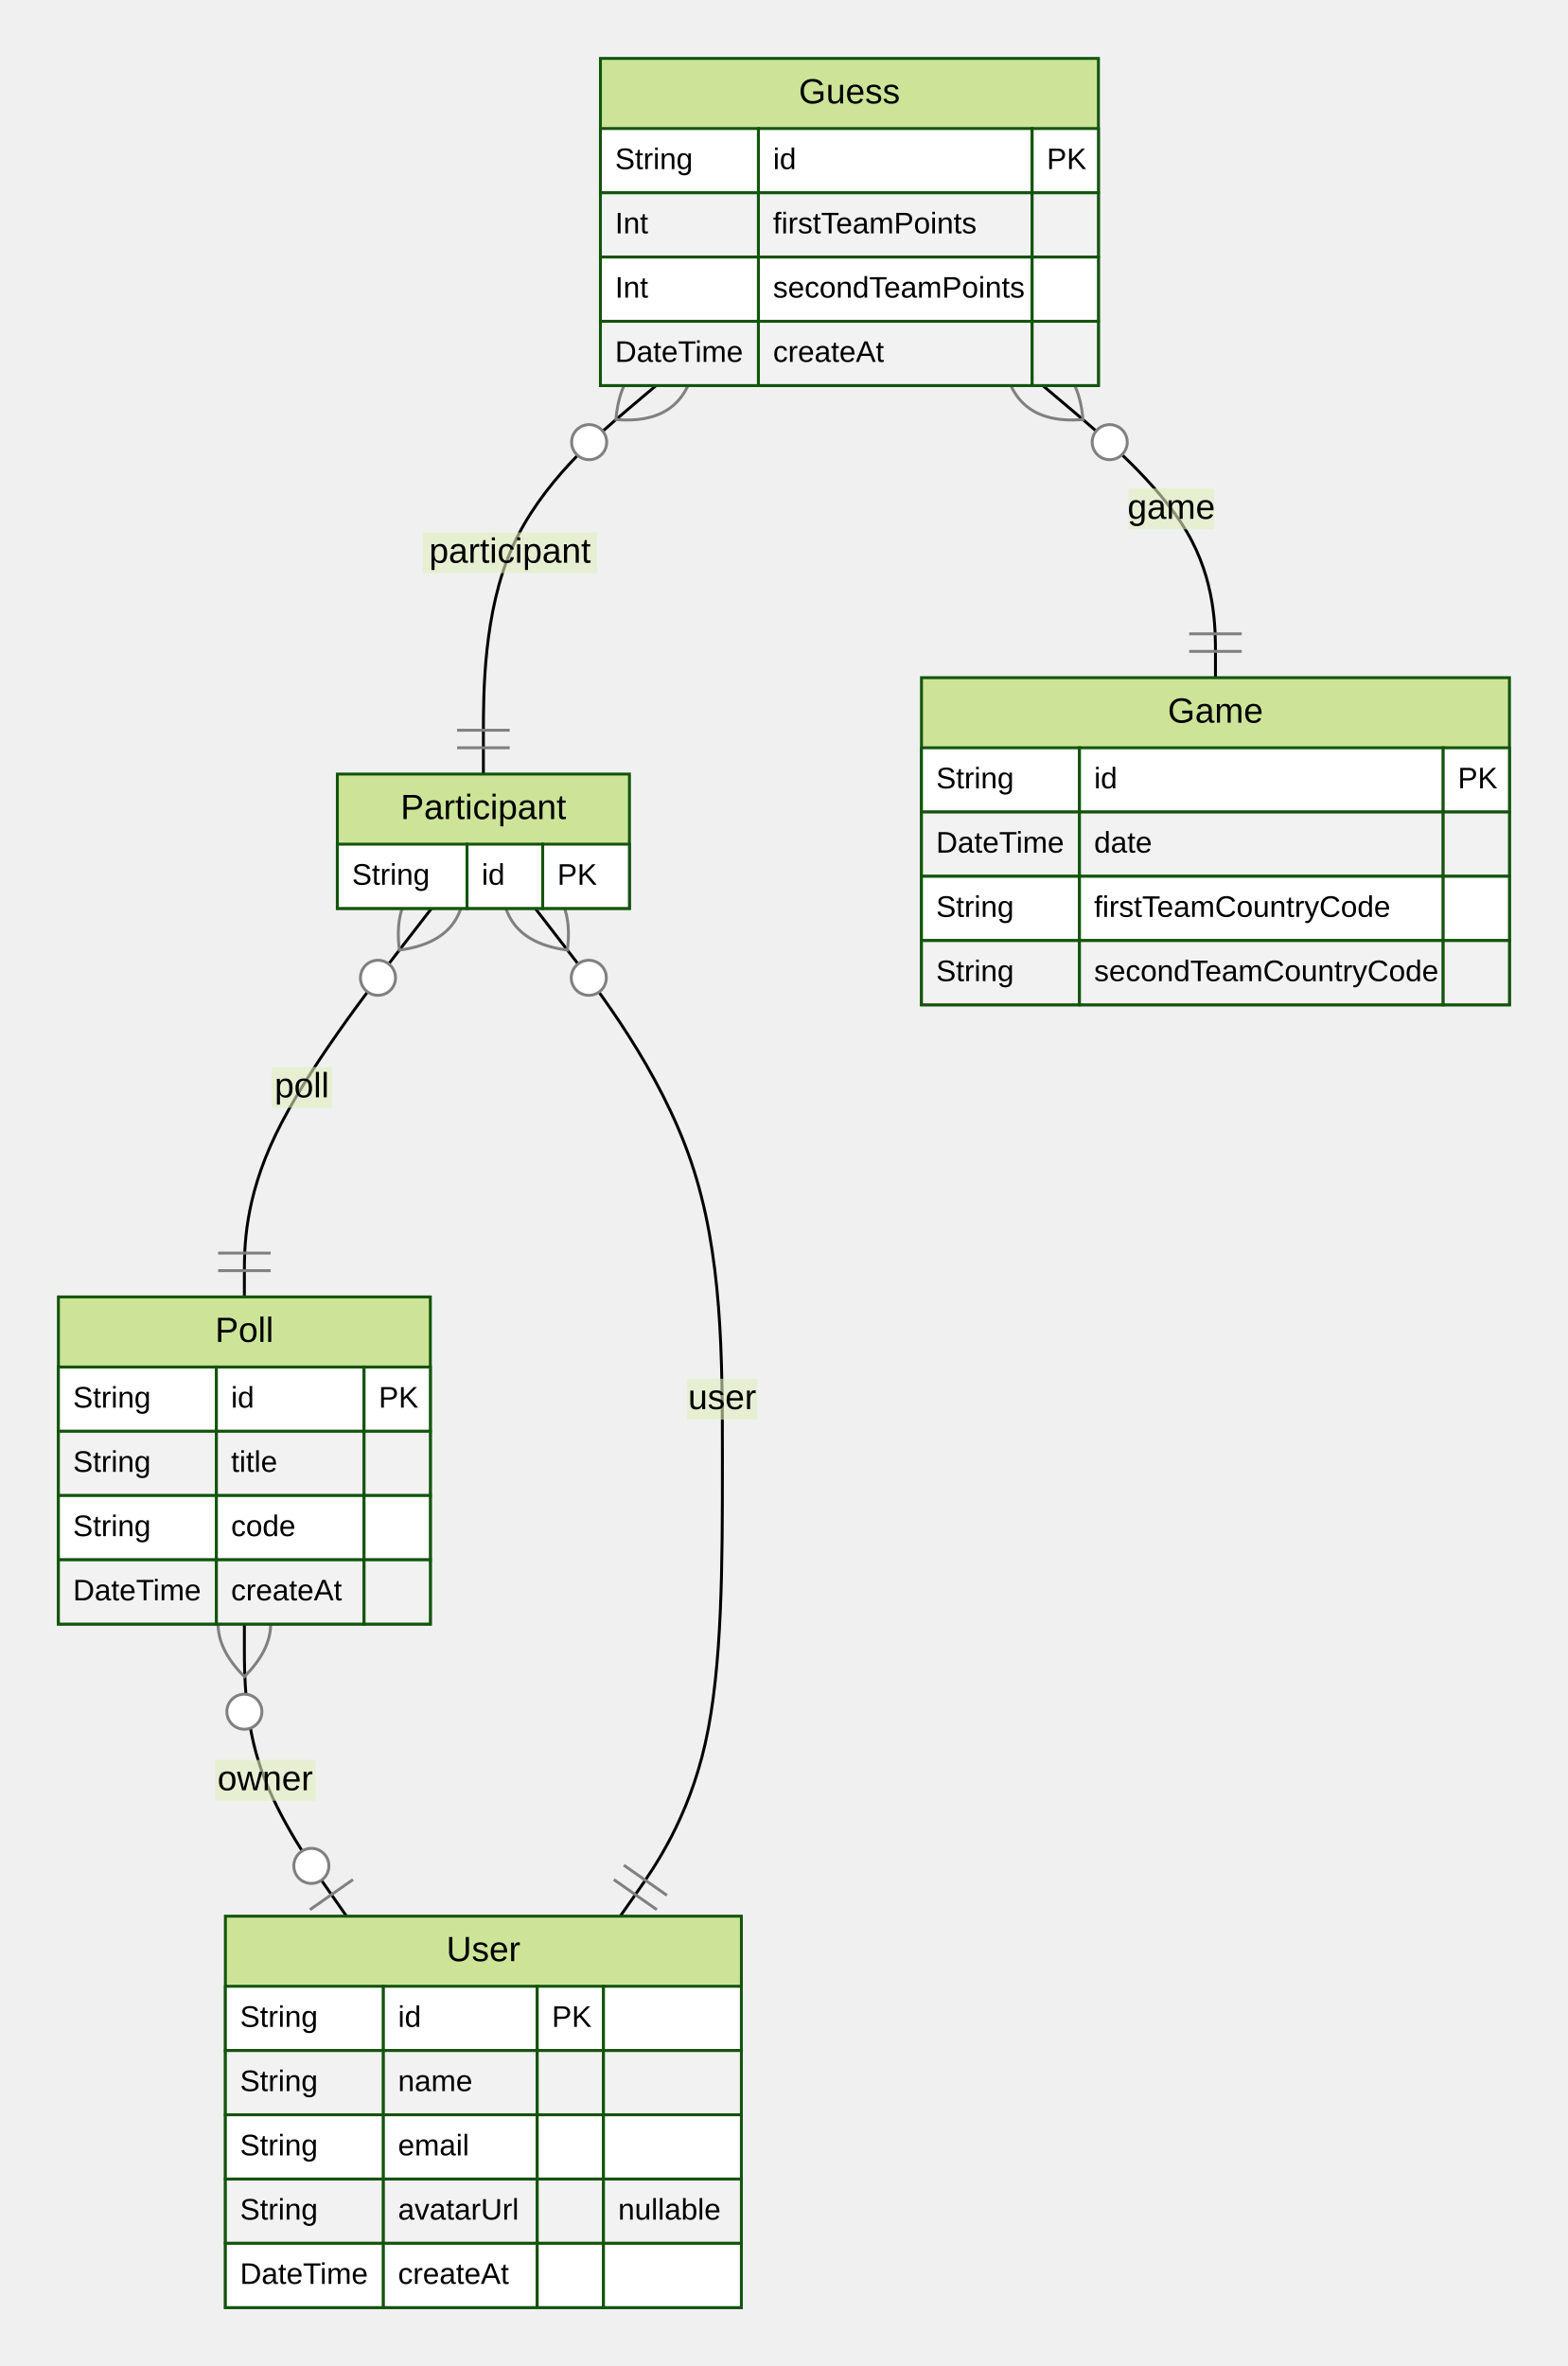
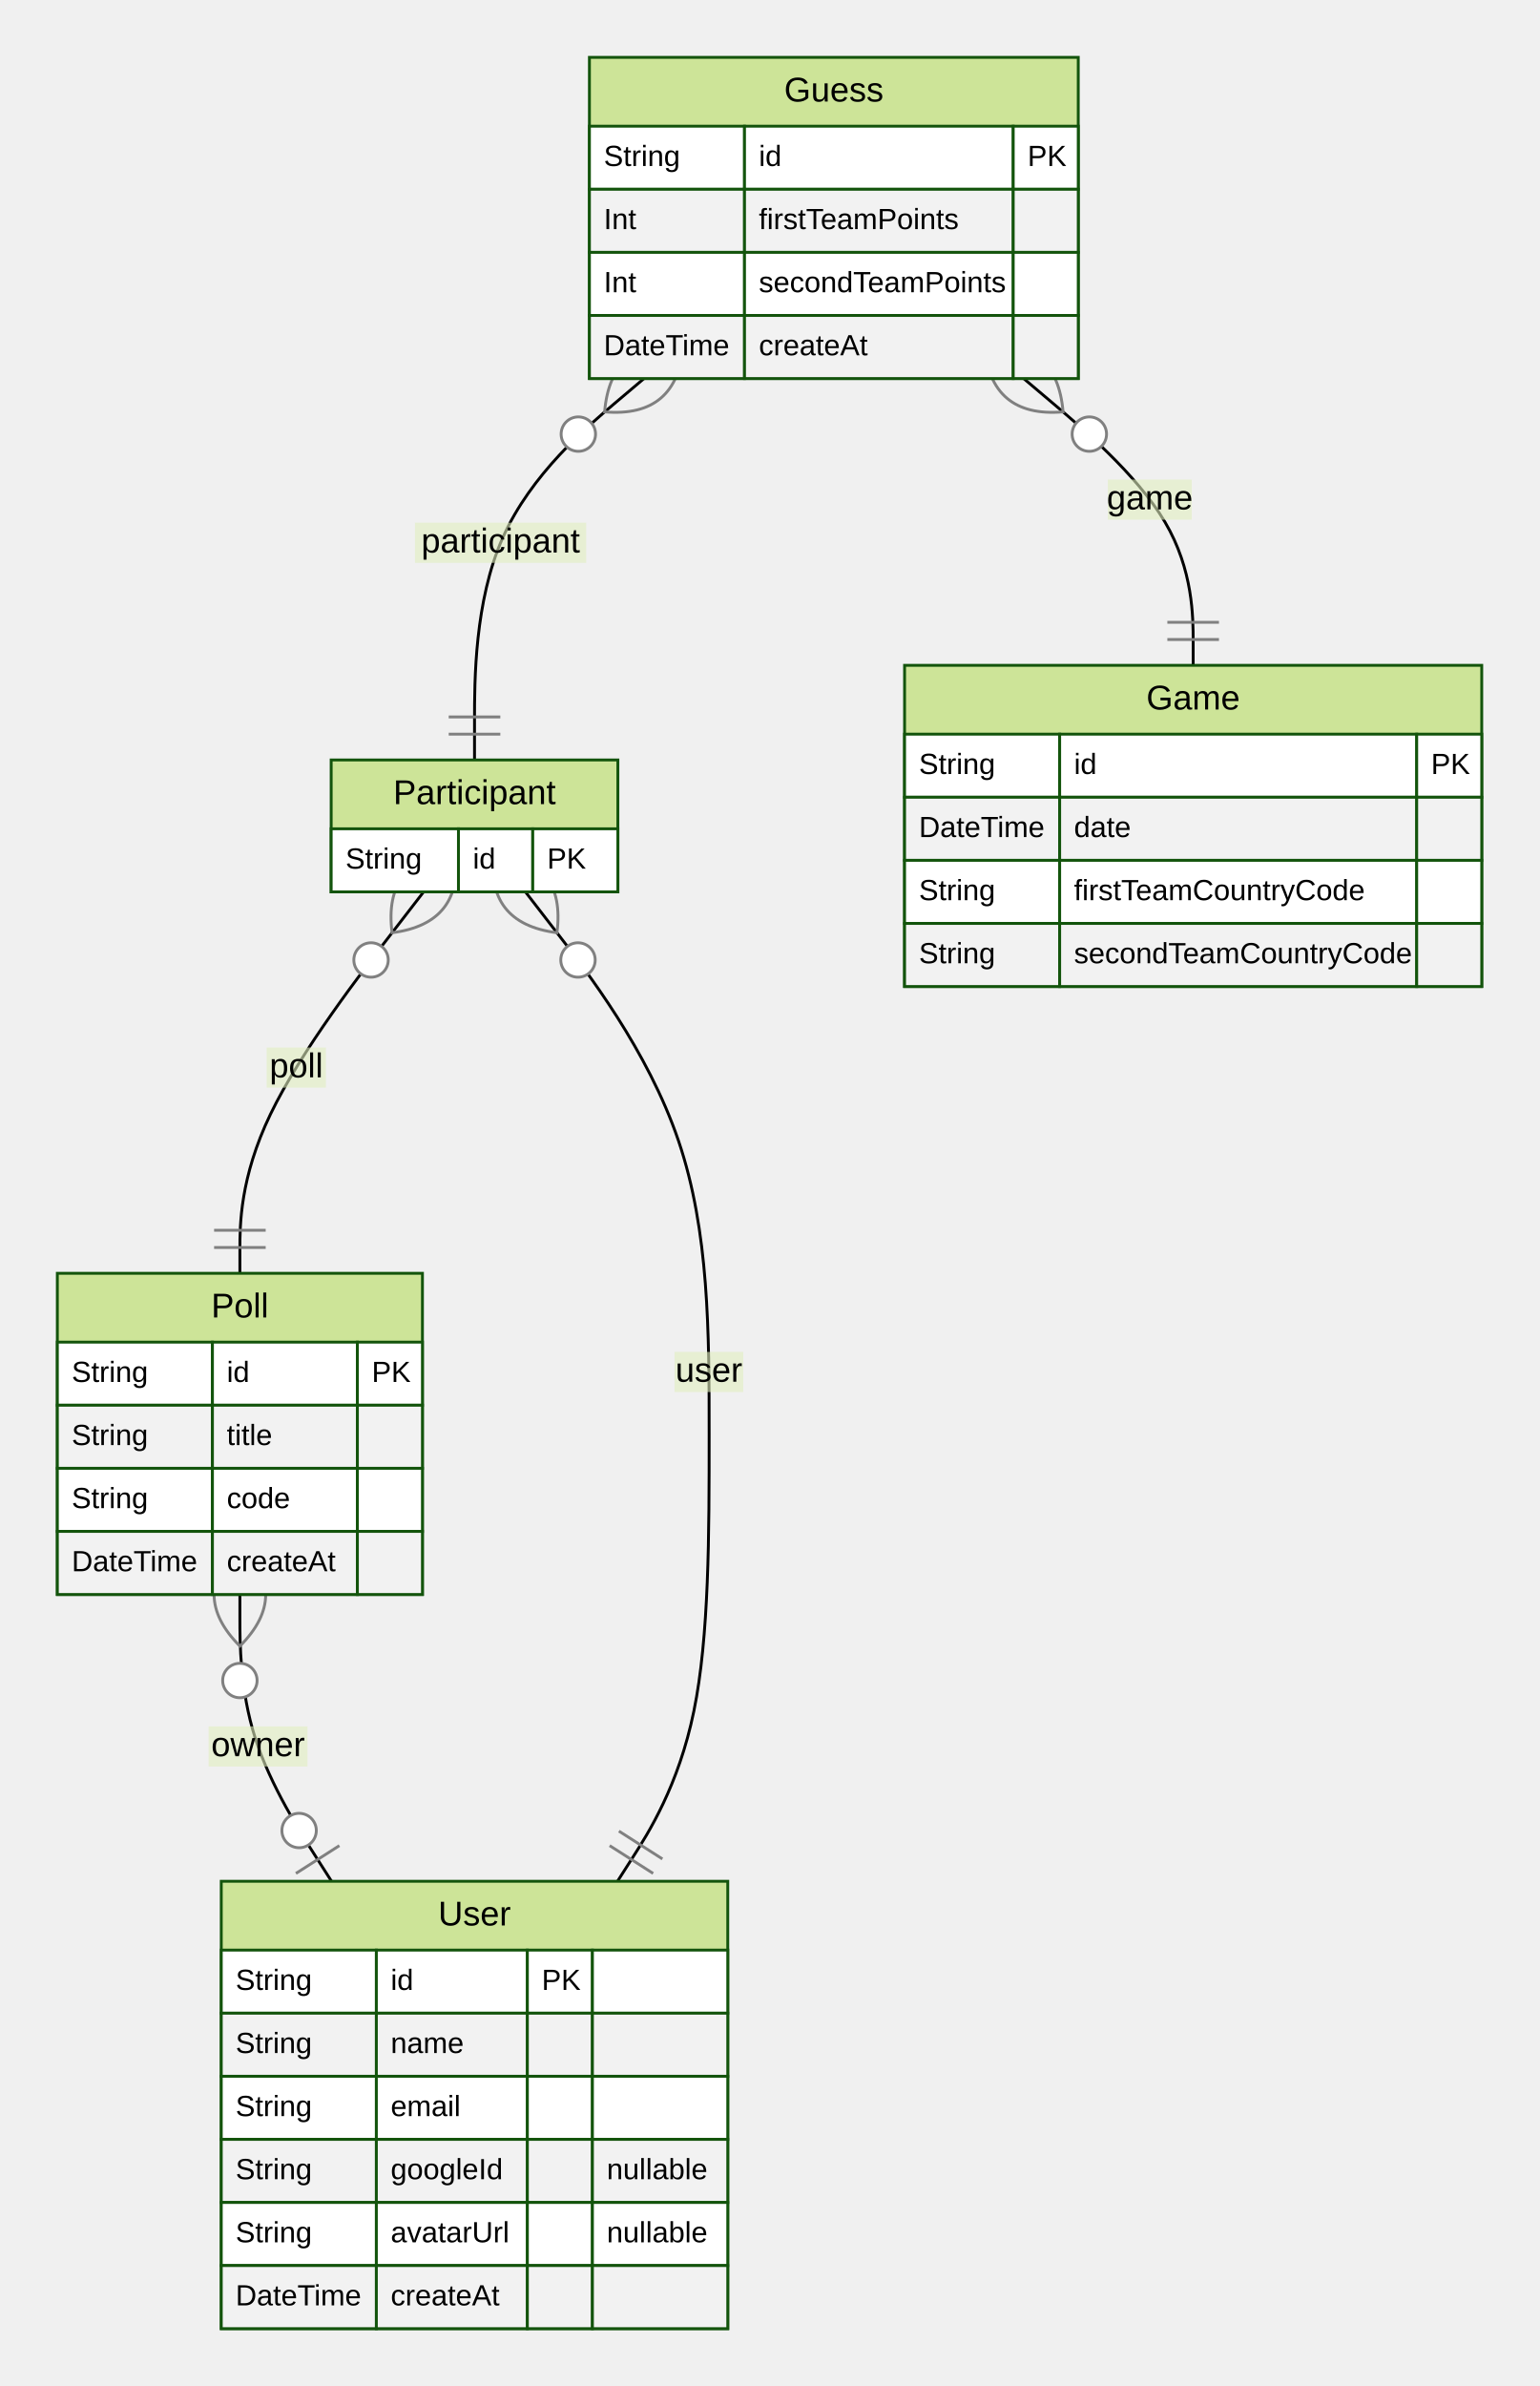
- <svg xmlns="http://www.w3.org/2000/svg" aria-labelledby="chart-title-mermaid-0 chart-desc-mermaid-0" role="img" viewBox="0 0 536.82 810" style="max-width: 536.82px; background-color: white;" width="100%" id="mermaid-0">
+ <svg xmlns="http://www.w3.org/2000/svg" aria-labelledby="chart-title-mermaid-0 chart-desc-mermaid-0" role="img" viewBox="0 0 536.82 832" style="max-width: 536.82px; background-color: white;" width="100%" id="mermaid-0">
  <style>#mermaid-0 {font-family:"trebuchet ms",verdana,arial,sans-serif;font-size:16px;fill:#000000;}#mermaid-0 .error-icon{fill:#552222;}#mermaid-0 .error-text{fill:#552222;stroke:#552222;}#mermaid-0 .edge-thickness-normal{stroke-width:2px;}#mermaid-0 .edge-thickness-thick{stroke-width:3.5px;}#mermaid-0 .edge-pattern-solid{stroke-dasharray:0;}#mermaid-0 .edge-pattern-dashed{stroke-dasharray:3;}#mermaid-0 .edge-pattern-dotted{stroke-dasharray:2;}#mermaid-0 .marker{fill:#000000;stroke:#000000;}#mermaid-0 .marker.cross{stroke:#000000;}#mermaid-0 svg{font-family:"trebuchet ms",verdana,arial,sans-serif;font-size:16px;}#mermaid-0 .entityBox{fill:#cde498;stroke:#13540c;}#mermaid-0 .attributeBoxOdd{fill:#ffffff;stroke:#13540c;}#mermaid-0 .attributeBoxEven{fill:#f2f2f2;stroke:#13540c;}#mermaid-0 .relationshipLabelBox{fill:hsl(78.158, 58.462%, 84.51%);opacity:0.7;background-color:hsl(78.158, 58.462%, 84.51%);}#mermaid-0 .relationshipLabelBox rect{opacity:0.5;}#mermaid-0 .relationshipLine{stroke:#000000;}#mermaid-0 :root{--mermaid-font-family:"trebuchet ms",verdana,arial,sans-serif;}</style>
  <g />
  <defs>
    <marker orient="auto" markerHeight="18" markerWidth="18" refY="9" refX="0" id="ONLY_ONE_START">
      <path d="M9,0 L9,18 M15,0 L15,18" fill="none" stroke="gray" />
    </marker>
  </defs>
  <defs>
    <marker orient="auto" markerHeight="18" markerWidth="18" refY="9" refX="18" id="ONLY_ONE_END">
      <path d="M3,0 L3,18 M9,0 L9,18" fill="none" stroke="gray" />
    </marker>
  </defs>
  <defs>
    <marker orient="auto" markerHeight="18" markerWidth="30" refY="9" refX="0" id="ZERO_OR_ONE_START">
      <circle r="6" cy="9" cx="21" fill="white" stroke="gray" />
      <path d="M9,0 L9,18" fill="none" stroke="gray" />
    </marker>
  </defs>
  <defs>
    <marker orient="auto" markerHeight="18" markerWidth="30" refY="9" refX="30" id="ZERO_OR_ONE_END">
      <circle r="6" cy="9" cx="9" fill="white" stroke="gray" />
      <path d="M21,0 L21,18" fill="none" stroke="gray" />
    </marker>
  </defs>
  <defs>
    <marker orient="auto" markerHeight="36" markerWidth="45" refY="18" refX="18" id="ONE_OR_MORE_START">
      <path d="M0,18 Q 18,0 36,18 Q 18,36 0,18 M42,9 L42,27" fill="none" stroke="gray" />
    </marker>
  </defs>
  <defs>
    <marker orient="auto" markerHeight="36" markerWidth="45" refY="18" refX="27" id="ONE_OR_MORE_END">
      <path d="M3,9 L3,27 M9,18 Q27,0 45,18 Q27,36 9,18" fill="none" stroke="gray" />
    </marker>
  </defs>
  <defs>
    <marker orient="auto" markerHeight="36" markerWidth="57" refY="18" refX="18" id="ZERO_OR_MORE_START">
      <circle r="6" cy="18" cx="48" fill="white" stroke="gray" />
      <path d="M0,18 Q18,0 36,18 Q18,36 0,18" fill="none" stroke="gray" />
    </marker>
  </defs>
  <defs>
    <marker orient="auto" markerHeight="36" markerWidth="57" refY="18" refX="39" id="ZERO_OR_MORE_END">
      <circle r="6" cy="18" cx="9" fill="white" stroke="gray" />
      <path d="M21,18 Q39,0 57,18 Q39,36 21,18" fill="none" stroke="gray" />
    </marker>
  </defs>
-   <path marker-start="url(#ZERO_OR_MORE_START)" marker-end="url(#ZERO_OR_ONE_END)" fill="none" stroke="gray" d="M83.672,556L83.672,564.333C83.672,572.667,83.672,589.333,89.501,606C95.329,622.667,106.987,639.333,112.816,647.667L118.644,656" class="er relationshipLine" />
-   <path marker-start="url(#ZERO_OR_MORE_START)" marker-end="url(#ONLY_ONE_END)" fill="none" stroke="gray" d="M183.265,311L193.944,324.833C204.624,338.667,225.984,366.333,236.664,397.833C247.344,429.333,247.344,464.667,247.344,500C247.344,535.333,247.344,570.667,241.515,596.667C235.686,622.667,224.029,639.333,218.2,647.667L212.371,656" class="er relationshipLine" />
+   <path marker-start="url(#ZERO_OR_MORE_START)" marker-end="url(#ZERO_OR_ONE_END)" fill="none" stroke="gray" d="M83.672,556L83.672,564.333C83.672,572.667,83.672,589.333,89,606C94.328,622.667,104.983,639.333,110.311,647.667L115.639,656" class="er relationshipLine" />
+   <path marker-start="url(#ZERO_OR_MORE_START)" marker-end="url(#ONLY_ONE_END)" fill="none" stroke="gray" d="M183.265,311L193.944,324.833C204.624,338.667,225.984,366.333,236.664,397.833C247.344,429.333,247.344,464.667,247.344,500C247.344,535.333,247.344,570.667,242.016,596.667C236.688,622.667,226.032,639.333,220.704,647.667L215.377,656" class="er relationshipLine" />
  <path marker-start="url(#ZERO_OR_MORE_START)" marker-end="url(#ONLY_ONE_END)" fill="none" stroke="gray" d="M147.751,311L137.071,324.833C126.391,338.667,105.032,366.333,94.352,388.5C83.672,410.667,83.672,427.333,83.672,435.667L83.672,444" class="er relationshipLine" />
  <path marker-start="url(#ZERO_OR_MORE_START)" marker-end="url(#ONLY_ONE_END)" fill="none" stroke="gray" d="M224.625,132L214.772,140.333C204.919,148.667,185.213,165.333,175.361,187.5C165.508,209.667,165.508,237.333,165.508,251.167L165.508,265" class="er relationshipLine" />
  <path marker-start="url(#ZERO_OR_MORE_START)" marker-end="url(#ONLY_ONE_END)" fill="none" stroke="gray" d="M357.047,132L366.9,140.333C376.753,148.667,396.458,165.333,406.311,182C416.164,198.667,416.164,215.333,416.164,223.667L416.164,232" class="er relationshipLine" />
  <g transform="translate(20,444 )" id="Poll">
    <rect height="112" width="127.344" y="0" x="0" stroke="gray" fill-opacity="100%" fill="honeydew" class="er entityBox" />
    <text transform="translate(63.67186,12)" style="font-family: &quot;trebuchet ms&quot;, verdana, arial, sans-serif;; font-size: 12px" text-anchor="middle" dominant-baseline="middle" y="0" x="0" id="entity-Poll" class="er entityLabel">Poll</text>
    <rect height="22" width="54.096" y="24" x="0" stroke="gray" fill-opacity="100%" fill="honeydew" class="er attributeBoxOdd" />
    <text transform="translate(5,35)" style="font-family: &quot;trebuchet ms&quot;, verdana, arial, sans-serif;; font-size: 10.2px" text-anchor="left" dominant-baseline="middle" y="0" x="0" id="entity-Poll-attr-1-type" class="er entityLabel">String</text>
    <rect height="22" width="50.56" y="24" x="54.096" stroke="gray" fill-opacity="100%" fill="honeydew" class="er attributeBoxOdd" />
    <text transform="translate(59.09555,35)" style="font-family: &quot;trebuchet ms&quot;, verdana, arial, sans-serif;; font-size: 10.2px" text-anchor="left" dominant-baseline="middle" y="0" x="0" id="entity-Poll-attr-1-name" class="er entityLabel">id</text>
    <rect height="22" width="22.688" y="24" x="104.656" stroke="gray" fill-opacity="100%" fill="honeydew" class="er attributeBoxOdd" />
    <text transform="translate(109.656,35)" style="font-family: &quot;trebuchet ms&quot;, verdana, arial, sans-serif;; font-size: 10.2px" text-anchor="left" dominant-baseline="middle" y="0" x="0" id="entity-Poll-attr-1-key" class="er entityLabel">PK</text>
    <rect height="22" width="54.096" y="46" x="0" stroke="gray" fill-opacity="100%" fill="honeydew" class="er attributeBoxEven" />
    <text transform="translate(5,57)" style="font-family: &quot;trebuchet ms&quot;, verdana, arial, sans-serif;; font-size: 10.2px" text-anchor="left" dominant-baseline="middle" y="0" x="0" id="entity-Poll-attr-2-type" class="er entityLabel">String</text>
    <rect height="22" width="50.56" y="46" x="54.096" stroke="gray" fill-opacity="100%" fill="honeydew" class="er attributeBoxEven" />
    <text transform="translate(59.09555,57)" style="font-family: &quot;trebuchet ms&quot;, verdana, arial, sans-serif;; font-size: 10.2px" text-anchor="left" dominant-baseline="middle" y="0" x="0" id="entity-Poll-attr-2-name" class="er entityLabel">title</text>
    <rect height="22" width="22.688" y="46" x="104.656" stroke="gray" fill-opacity="100%" fill="honeydew" class="er attributeBoxEven" />
    <text transform="translate(109.656,57)" style="font-family: &quot;trebuchet ms&quot;, verdana, arial, sans-serif;; font-size: 10.2px" text-anchor="left" dominant-baseline="middle" y="0" x="0" id="entity-Poll-attr-2-key" class="er entityLabel" />
    <rect height="22" width="54.096" y="68" x="0" stroke="gray" fill-opacity="100%" fill="honeydew" class="er attributeBoxOdd" />
    <text transform="translate(5,79)" style="font-family: &quot;trebuchet ms&quot;, verdana, arial, sans-serif;; font-size: 10.2px" text-anchor="left" dominant-baseline="middle" y="0" x="0" id="entity-Poll-attr-3-type" class="er entityLabel">String</text>
    <rect height="22" width="50.56" y="68" x="54.096" stroke="gray" fill-opacity="100%" fill="honeydew" class="er attributeBoxOdd" />
    <text transform="translate(59.09555,79)" style="font-family: &quot;trebuchet ms&quot;, verdana, arial, sans-serif;; font-size: 10.2px" text-anchor="left" dominant-baseline="middle" y="0" x="0" id="entity-Poll-attr-3-name" class="er entityLabel">code</text>
    <rect height="22" width="22.688" y="68" x="104.656" stroke="gray" fill-opacity="100%" fill="honeydew" class="er attributeBoxOdd" />
    <text transform="translate(109.656,79)" style="font-family: &quot;trebuchet ms&quot;, verdana, arial, sans-serif;; font-size: 10.2px" text-anchor="left" dominant-baseline="middle" y="0" x="0" id="entity-Poll-attr-3-key" class="er entityLabel" />
    <rect height="22" width="54.096" y="90" x="0" stroke="gray" fill-opacity="100%" fill="honeydew" class="er attributeBoxEven" />
    <text transform="translate(5,101)" style="font-family: &quot;trebuchet ms&quot;, verdana, arial, sans-serif;; font-size: 10.2px" text-anchor="left" dominant-baseline="middle" y="0" x="0" id="entity-Poll-attr-4-type" class="er entityLabel">DateTime</text>
    <rect height="22" width="50.56" y="90" x="54.096" stroke="gray" fill-opacity="100%" fill="honeydew" class="er attributeBoxEven" />
    <text transform="translate(59.09555,101)" style="font-family: &quot;trebuchet ms&quot;, verdana, arial, sans-serif;; font-size: 10.2px" text-anchor="left" dominant-baseline="middle" y="0" x="0" id="entity-Poll-attr-4-name" class="er entityLabel">createAt</text>
    <rect height="22" width="22.688" y="90" x="104.656" stroke="gray" fill-opacity="100%" fill="honeydew" class="er attributeBoxEven" />
    <text transform="translate(109.656,101)" style="font-family: &quot;trebuchet ms&quot;, verdana, arial, sans-serif;; font-size: 10.2px" text-anchor="left" dominant-baseline="middle" y="0" x="0" id="entity-Poll-attr-4-key" class="er entityLabel" />
  </g>
  <g transform="translate(115.5078,265 )" id="Participant">
    <rect height="46" width="100" y="0" x="0" stroke="gray" fill-opacity="100%" fill="honeydew" class="er entityBox" />
    <text transform="translate(50,12)" style="font-family: &quot;trebuchet ms&quot;, verdana, arial, sans-serif;; font-size: 12px" text-anchor="middle" dominant-baseline="middle" y="0" x="0" id="entity-Participant" class="er entityLabel">Participant</text>
    <rect height="22" width="44.399" y="24" x="0" stroke="gray" fill-opacity="100%" fill="honeydew" class="er attributeBoxOdd" />
    <text transform="translate(5,35)" style="font-family: &quot;trebuchet ms&quot;, verdana, arial, sans-serif;; font-size: 10.2px" text-anchor="left" dominant-baseline="middle" y="0" x="0" id="entity-Participant-attr-1-type" class="er entityLabel">String</text>
    <rect height="22" width="25.911" y="24" x="44.399" stroke="gray" fill-opacity="100%" fill="honeydew" class="er attributeBoxOdd" />
    <text transform="translate(49.39862,35)" style="font-family: &quot;trebuchet ms&quot;, verdana, arial, sans-serif;; font-size: 10.2px" text-anchor="left" dominant-baseline="middle" y="0" x="0" id="entity-Participant-attr-1-name" class="er entityLabel">id</text>
    <rect height="22" width="29.69" y="24" x="70.31" stroke="gray" fill-opacity="100%" fill="honeydew" class="er attributeBoxOdd" />
    <text transform="translate(75.30976,35)" style="font-family: &quot;trebuchet ms&quot;, verdana, arial, sans-serif;; font-size: 10.2px" text-anchor="left" dominant-baseline="middle" y="0" x="0" id="entity-Participant-attr-1-key" class="er entityLabel">PK</text>
  </g>
  <g transform="translate(77.17397,656 )" id="User">
-     <rect height="134" width="176.668" y="0" x="0" stroke="gray" fill-opacity="100%" fill="honeydew" class="er entityBox" />
+     <rect height="156" width="176.668" y="0" x="0" stroke="gray" fill-opacity="100%" fill="honeydew" class="er entityBox" />
    <text transform="translate(88.33382,12)" style="font-family: &quot;trebuchet ms&quot;, verdana, arial, sans-serif;; font-size: 12px" text-anchor="middle" dominant-baseline="middle" y="0" x="0" id="entity-User" class="er entityLabel">User</text>
    <rect height="22" width="54.096" y="24" x="0" stroke="gray" fill-opacity="100%" fill="honeydew" class="er attributeBoxOdd" />
    <text transform="translate(5,35)" style="font-family: &quot;trebuchet ms&quot;, verdana, arial, sans-serif;; font-size: 10.2px" text-anchor="left" dominant-baseline="middle" y="0" x="0" id="entity-User-attr-1-type" class="er entityLabel">String</text>
    <rect height="22" width="52.672" y="24" x="54.096" stroke="gray" fill-opacity="100%" fill="honeydew" class="er attributeBoxOdd" />
    <text transform="translate(59.09555,35)" style="font-family: &quot;trebuchet ms&quot;, verdana, arial, sans-serif;; font-size: 10.2px" text-anchor="left" dominant-baseline="middle" y="0" x="0" id="entity-User-attr-1-name" class="er entityLabel">id</text>
    <rect height="22" width="22.688" y="24" x="106.767" stroke="gray" fill-opacity="100%" fill="honeydew" class="er attributeBoxOdd" />
    <text transform="translate(111.7674,35)" style="font-family: &quot;trebuchet ms&quot;, verdana, arial, sans-serif;; font-size: 10.2px" text-anchor="left" dominant-baseline="middle" y="0" x="0" id="entity-User-attr-1-key" class="er entityLabel">PK</text>
    <rect height="22" width="47.213" y="24" x="129.455" stroke="gray" fill-opacity="100%" fill="honeydew" class="er attributeBoxOdd" />
    <text transform="translate(134.4551,35)" style="font-family: &quot;trebuchet ms&quot;, verdana, arial, sans-serif;; font-size: 10.2px" text-anchor="left" dominant-baseline="middle" y="0" x="0" id="entity-User-attr-1-comment" class="er entityLabel" />
    <rect height="22" width="54.096" y="46" x="0" stroke="gray" fill-opacity="100%" fill="honeydew" class="er attributeBoxEven" />
    <text transform="translate(5,57)" style="font-family: &quot;trebuchet ms&quot;, verdana, arial, sans-serif;; font-size: 10.2px" text-anchor="left" dominant-baseline="middle" y="0" x="0" id="entity-User-attr-2-type" class="er entityLabel">String</text>
    <rect height="22" width="52.672" y="46" x="54.096" stroke="gray" fill-opacity="100%" fill="honeydew" class="er attributeBoxEven" />
    <text transform="translate(59.09555,57)" style="font-family: &quot;trebuchet ms&quot;, verdana, arial, sans-serif;; font-size: 10.2px" text-anchor="left" dominant-baseline="middle" y="0" x="0" id="entity-User-attr-2-name" class="er entityLabel">name</text>
    <rect height="22" width="22.688" y="46" x="106.767" stroke="gray" fill-opacity="100%" fill="honeydew" class="er attributeBoxEven" />
    <text transform="translate(111.7674,57)" style="font-family: &quot;trebuchet ms&quot;, verdana, arial, sans-serif;; font-size: 10.2px" text-anchor="left" dominant-baseline="middle" y="0" x="0" id="entity-User-attr-2-key" class="er entityLabel" />
    <rect height="22" width="47.213" y="46" x="129.455" stroke="gray" fill-opacity="100%" fill="honeydew" class="er attributeBoxEven" />
    <text transform="translate(134.4551,57)" style="font-family: &quot;trebuchet ms&quot;, verdana, arial, sans-serif;; font-size: 10.2px" text-anchor="left" dominant-baseline="middle" y="0" x="0" id="entity-User-attr-2-comment" class="er entityLabel" />
    <rect height="22" width="54.096" y="68" x="0" stroke="gray" fill-opacity="100%" fill="honeydew" class="er attributeBoxOdd" />
    <text transform="translate(5,79)" style="font-family: &quot;trebuchet ms&quot;, verdana, arial, sans-serif;; font-size: 10.2px" text-anchor="left" dominant-baseline="middle" y="0" x="0" id="entity-User-attr-3-type" class="er entityLabel">String</text>
    <rect height="22" width="52.672" y="68" x="54.096" stroke="gray" fill-opacity="100%" fill="honeydew" class="er attributeBoxOdd" />
    <text transform="translate(59.09555,79)" style="font-family: &quot;trebuchet ms&quot;, verdana, arial, sans-serif;; font-size: 10.2px" text-anchor="left" dominant-baseline="middle" y="0" x="0" id="entity-User-attr-3-name" class="er entityLabel">email</text>
    <rect height="22" width="22.688" y="68" x="106.767" stroke="gray" fill-opacity="100%" fill="honeydew" class="er attributeBoxOdd" />
    <text transform="translate(111.7674,79)" style="font-family: &quot;trebuchet ms&quot;, verdana, arial, sans-serif;; font-size: 10.2px" text-anchor="left" dominant-baseline="middle" y="0" x="0" id="entity-User-attr-3-key" class="er entityLabel" />
    <rect height="22" width="47.213" y="68" x="129.455" stroke="gray" fill-opacity="100%" fill="honeydew" class="er attributeBoxOdd" />
    <text transform="translate(134.4551,79)" style="font-family: &quot;trebuchet ms&quot;, verdana, arial, sans-serif;; font-size: 10.2px" text-anchor="left" dominant-baseline="middle" y="0" x="0" id="entity-User-attr-3-comment" class="er entityLabel" />
    <rect height="22" width="54.096" y="90" x="0" stroke="gray" fill-opacity="100%" fill="honeydew" class="er attributeBoxEven" />
    <text transform="translate(5,101)" style="font-family: &quot;trebuchet ms&quot;, verdana, arial, sans-serif;; font-size: 10.2px" text-anchor="left" dominant-baseline="middle" y="0" x="0" id="entity-User-attr-4-type" class="er entityLabel">String</text>
    <rect height="22" width="52.672" y="90" x="54.096" stroke="gray" fill-opacity="100%" fill="honeydew" class="er attributeBoxEven" />
-     <text transform="translate(59.09555,101)" style="font-family: &quot;trebuchet ms&quot;, verdana, arial, sans-serif;; font-size: 10.2px" text-anchor="left" dominant-baseline="middle" y="0" x="0" id="entity-User-attr-4-name" class="er entityLabel">avatarUrl</text>
+     <text transform="translate(59.09555,101)" style="font-family: &quot;trebuchet ms&quot;, verdana, arial, sans-serif;; font-size: 10.2px" text-anchor="left" dominant-baseline="middle" y="0" x="0" id="entity-User-attr-4-name" class="er entityLabel">googleId</text>
    <rect height="22" width="22.688" y="90" x="106.767" stroke="gray" fill-opacity="100%" fill="honeydew" class="er attributeBoxEven" />
    <text transform="translate(111.7674,101)" style="font-family: &quot;trebuchet ms&quot;, verdana, arial, sans-serif;; font-size: 10.2px" text-anchor="left" dominant-baseline="middle" y="0" x="0" id="entity-User-attr-4-key" class="er entityLabel" />
    <rect height="22" width="47.213" y="90" x="129.455" stroke="gray" fill-opacity="100%" fill="honeydew" class="er attributeBoxEven" />
    <text transform="translate(134.4551,101)" style="font-family: &quot;trebuchet ms&quot;, verdana, arial, sans-serif;; font-size: 10.2px" text-anchor="left" dominant-baseline="middle" y="0" x="0" id="entity-User-attr-4-comment" class="er entityLabel">nullable</text>
    <rect height="22" width="54.096" y="112" x="0" stroke="gray" fill-opacity="100%" fill="honeydew" class="er attributeBoxOdd" />
-     <text transform="translate(5,123)" style="font-family: &quot;trebuchet ms&quot;, verdana, arial, sans-serif;; font-size: 10.2px" text-anchor="left" dominant-baseline="middle" y="0" x="0" id="entity-User-attr-5-type" class="er entityLabel">DateTime</text>
+     <text transform="translate(5,123)" style="font-family: &quot;trebuchet ms&quot;, verdana, arial, sans-serif;; font-size: 10.2px" text-anchor="left" dominant-baseline="middle" y="0" x="0" id="entity-User-attr-5-type" class="er entityLabel">String</text>
    <rect height="22" width="52.672" y="112" x="54.096" stroke="gray" fill-opacity="100%" fill="honeydew" class="er attributeBoxOdd" />
-     <text transform="translate(59.09555,123)" style="font-family: &quot;trebuchet ms&quot;, verdana, arial, sans-serif;; font-size: 10.2px" text-anchor="left" dominant-baseline="middle" y="0" x="0" id="entity-User-attr-5-name" class="er entityLabel">createAt</text>
+     <text transform="translate(59.09555,123)" style="font-family: &quot;trebuchet ms&quot;, verdana, arial, sans-serif;; font-size: 10.2px" text-anchor="left" dominant-baseline="middle" y="0" x="0" id="entity-User-attr-5-name" class="er entityLabel">avatarUrl</text>
    <rect height="22" width="22.688" y="112" x="106.767" stroke="gray" fill-opacity="100%" fill="honeydew" class="er attributeBoxOdd" />
    <text transform="translate(111.7674,123)" style="font-family: &quot;trebuchet ms&quot;, verdana, arial, sans-serif;; font-size: 10.2px" text-anchor="left" dominant-baseline="middle" y="0" x="0" id="entity-User-attr-5-key" class="er entityLabel" />
    <rect height="22" width="47.213" y="112" x="129.455" stroke="gray" fill-opacity="100%" fill="honeydew" class="er attributeBoxOdd" />
-     <text transform="translate(134.4551,123)" style="font-family: &quot;trebuchet ms&quot;, verdana, arial, sans-serif;; font-size: 10.2px" text-anchor="left" dominant-baseline="middle" y="0" x="0" id="entity-User-attr-5-comment" class="er entityLabel" />
+     <text transform="translate(134.4551,123)" style="font-family: &quot;trebuchet ms&quot;, verdana, arial, sans-serif;; font-size: 10.2px" text-anchor="left" dominant-baseline="middle" y="0" x="0" id="entity-User-attr-5-comment" class="er entityLabel">nullable</text>
+     <rect height="22" width="54.096" y="134" x="0" stroke="gray" fill-opacity="100%" fill="honeydew" class="er attributeBoxEven" />
+     <text transform="translate(5,145)" style="font-family: &quot;trebuchet ms&quot;, verdana, arial, sans-serif;; font-size: 10.2px" text-anchor="left" dominant-baseline="middle" y="0" x="0" id="entity-User-attr-6-type" class="er entityLabel">DateTime</text>
+     <rect height="22" width="52.672" y="134" x="54.096" stroke="gray" fill-opacity="100%" fill="honeydew" class="er attributeBoxEven" />
+     <text transform="translate(59.09555,145)" style="font-family: &quot;trebuchet ms&quot;, verdana, arial, sans-serif;; font-size: 10.2px" text-anchor="left" dominant-baseline="middle" y="0" x="0" id="entity-User-attr-6-name" class="er entityLabel">createAt</text>
+     <rect height="22" width="22.688" y="134" x="106.767" stroke="gray" fill-opacity="100%" fill="honeydew" class="er attributeBoxEven" />
+     <text transform="translate(111.7674,145)" style="font-family: &quot;trebuchet ms&quot;, verdana, arial, sans-serif;; font-size: 10.2px" text-anchor="left" dominant-baseline="middle" y="0" x="0" id="entity-User-attr-6-key" class="er entityLabel" />
+     <rect height="22" width="47.213" y="134" x="129.455" stroke="gray" fill-opacity="100%" fill="honeydew" class="er attributeBoxEven" />
+     <text transform="translate(134.4551,145)" style="font-family: &quot;trebuchet ms&quot;, verdana, arial, sans-serif;; font-size: 10.2px" text-anchor="left" dominant-baseline="middle" y="0" x="0" id="entity-User-attr-6-comment" class="er entityLabel" />
  </g>
  <g transform="translate(315.5078,232 )" id="Game">
    <rect height="112" width="201.312" y="0" x="0" stroke="gray" fill-opacity="100%" fill="honeydew" class="er entityBox" />
    <text transform="translate(100.6562,12)" style="font-family: &quot;trebuchet ms&quot;, verdana, arial, sans-serif;; font-size: 12px" text-anchor="middle" dominant-baseline="middle" y="0" x="0" id="entity-Game" class="er entityLabel">Game</text>
    <rect height="22" width="54.096" y="24" x="0" stroke="gray" fill-opacity="100%" fill="honeydew" class="er attributeBoxOdd" />
    <text transform="translate(5,35)" style="font-family: &quot;trebuchet ms&quot;, verdana, arial, sans-serif;; font-size: 10.2px" text-anchor="left" dominant-baseline="middle" y="0" x="0" id="entity-Game-attr-1-type" class="er entityLabel">String</text>
    <rect height="22" width="124.529" y="24" x="54.096" stroke="gray" fill-opacity="100%" fill="honeydew" class="er attributeBoxOdd" />
    <text transform="translate(59.09555,35)" style="font-family: &quot;trebuchet ms&quot;, verdana, arial, sans-serif;; font-size: 10.2px" text-anchor="left" dominant-baseline="middle" y="0" x="0" id="entity-Game-attr-1-name" class="er entityLabel">id</text>
    <rect height="22" width="22.688" y="24" x="178.625" stroke="gray" fill-opacity="100%" fill="honeydew" class="er attributeBoxOdd" />
    <text transform="translate(183.6248,35)" style="font-family: &quot;trebuchet ms&quot;, verdana, arial, sans-serif;; font-size: 10.2px" text-anchor="left" dominant-baseline="middle" y="0" x="0" id="entity-Game-attr-1-key" class="er entityLabel">PK</text>
    <rect height="22" width="54.096" y="46" x="0" stroke="gray" fill-opacity="100%" fill="honeydew" class="er attributeBoxEven" />
    <text transform="translate(5,57)" style="font-family: &quot;trebuchet ms&quot;, verdana, arial, sans-serif;; font-size: 10.2px" text-anchor="left" dominant-baseline="middle" y="0" x="0" id="entity-Game-attr-2-type" class="er entityLabel">DateTime</text>
    <rect height="22" width="124.529" y="46" x="54.096" stroke="gray" fill-opacity="100%" fill="honeydew" class="er attributeBoxEven" />
    <text transform="translate(59.09555,57)" style="font-family: &quot;trebuchet ms&quot;, verdana, arial, sans-serif;; font-size: 10.2px" text-anchor="left" dominant-baseline="middle" y="0" x="0" id="entity-Game-attr-2-name" class="er entityLabel">date</text>
    <rect height="22" width="22.688" y="46" x="178.625" stroke="gray" fill-opacity="100%" fill="honeydew" class="er attributeBoxEven" />
    <text transform="translate(183.6248,57)" style="font-family: &quot;trebuchet ms&quot;, verdana, arial, sans-serif;; font-size: 10.2px" text-anchor="left" dominant-baseline="middle" y="0" x="0" id="entity-Game-attr-2-key" class="er entityLabel" />
    <rect height="22" width="54.096" y="68" x="0" stroke="gray" fill-opacity="100%" fill="honeydew" class="er attributeBoxOdd" />
    <text transform="translate(5,79)" style="font-family: &quot;trebuchet ms&quot;, verdana, arial, sans-serif;; font-size: 10.2px" text-anchor="left" dominant-baseline="middle" y="0" x="0" id="entity-Game-attr-3-type" class="er entityLabel">String</text>
    <rect height="22" width="124.529" y="68" x="54.096" stroke="gray" fill-opacity="100%" fill="honeydew" class="er attributeBoxOdd" />
    <text transform="translate(59.09555,79)" style="font-family: &quot;trebuchet ms&quot;, verdana, arial, sans-serif;; font-size: 10.2px" text-anchor="left" dominant-baseline="middle" y="0" x="0" id="entity-Game-attr-3-name" class="er entityLabel">firstTeamCountryCode</text>
    <rect height="22" width="22.688" y="68" x="178.625" stroke="gray" fill-opacity="100%" fill="honeydew" class="er attributeBoxOdd" />
    <text transform="translate(183.6248,79)" style="font-family: &quot;trebuchet ms&quot;, verdana, arial, sans-serif;; font-size: 10.2px" text-anchor="left" dominant-baseline="middle" y="0" x="0" id="entity-Game-attr-3-key" class="er entityLabel" />
    <rect height="22" width="54.096" y="90" x="0" stroke="gray" fill-opacity="100%" fill="honeydew" class="er attributeBoxEven" />
    <text transform="translate(5,101)" style="font-family: &quot;trebuchet ms&quot;, verdana, arial, sans-serif;; font-size: 10.2px" text-anchor="left" dominant-baseline="middle" y="0" x="0" id="entity-Game-attr-4-type" class="er entityLabel">String</text>
    <rect height="22" width="124.529" y="90" x="54.096" stroke="gray" fill-opacity="100%" fill="honeydew" class="er attributeBoxEven" />
    <text transform="translate(59.09555,101)" style="font-family: &quot;trebuchet ms&quot;, verdana, arial, sans-serif;; font-size: 10.2px" text-anchor="left" dominant-baseline="middle" y="0" x="0" id="entity-Game-attr-4-name" class="er entityLabel">secondTeamCountryCode</text>
    <rect height="22" width="22.688" y="90" x="178.625" stroke="gray" fill-opacity="100%" fill="honeydew" class="er attributeBoxEven" />
    <text transform="translate(183.6248,101)" style="font-family: &quot;trebuchet ms&quot;, verdana, arial, sans-serif;; font-size: 10.2px" text-anchor="left" dominant-baseline="middle" y="0" x="0" id="entity-Game-attr-4-key" class="er entityLabel" />
  </g>
  <g transform="translate(205.5837,20 )" id="Guess">
    <rect height="112" width="170.504" y="0" x="0" stroke="gray" fill-opacity="100%" fill="honeydew" class="er entityBox" />
    <text transform="translate(85.2522,12)" style="font-family: &quot;trebuchet ms&quot;, verdana, arial, sans-serif;; font-size: 12px" text-anchor="middle" dominant-baseline="middle" y="0" x="0" id="entity-Guess" class="er entityLabel">Guess</text>
    <rect height="22" width="54.096" y="24" x="0" stroke="gray" fill-opacity="100%" fill="honeydew" class="er attributeBoxOdd" />
    <text transform="translate(5,35)" style="font-family: &quot;trebuchet ms&quot;, verdana, arial, sans-serif;; font-size: 10.2px" text-anchor="left" dominant-baseline="middle" y="0" x="0" id="entity-Guess-attr-1-type" class="er entityLabel">String</text>
    <rect height="22" width="93.721" y="24" x="54.096" stroke="gray" fill-opacity="100%" fill="honeydew" class="er attributeBoxOdd" />
    <text transform="translate(59.09555,35)" style="font-family: &quot;trebuchet ms&quot;, verdana, arial, sans-serif;; font-size: 10.2px" text-anchor="left" dominant-baseline="middle" y="0" x="0" id="entity-Guess-attr-1-name" class="er entityLabel">id</text>
    <rect height="22" width="22.688" y="24" x="147.817" stroke="gray" fill-opacity="100%" fill="honeydew" class="er attributeBoxOdd" />
    <text transform="translate(152.8167,35)" style="font-family: &quot;trebuchet ms&quot;, verdana, arial, sans-serif;; font-size: 10.2px" text-anchor="left" dominant-baseline="middle" y="0" x="0" id="entity-Guess-attr-1-key" class="er entityLabel">PK</text>
    <rect height="22" width="54.096" y="46" x="0" stroke="gray" fill-opacity="100%" fill="honeydew" class="er attributeBoxEven" />
    <text transform="translate(5,57)" style="font-family: &quot;trebuchet ms&quot;, verdana, arial, sans-serif;; font-size: 10.2px" text-anchor="left" dominant-baseline="middle" y="0" x="0" id="entity-Guess-attr-2-type" class="er entityLabel">Int</text>
    <rect height="22" width="93.721" y="46" x="54.096" stroke="gray" fill-opacity="100%" fill="honeydew" class="er attributeBoxEven" />
    <text transform="translate(59.09555,57)" style="font-family: &quot;trebuchet ms&quot;, verdana, arial, sans-serif;; font-size: 10.2px" text-anchor="left" dominant-baseline="middle" y="0" x="0" id="entity-Guess-attr-2-name" class="er entityLabel">firstTeamPoints</text>
    <rect height="22" width="22.688" y="46" x="147.817" stroke="gray" fill-opacity="100%" fill="honeydew" class="er attributeBoxEven" />
    <text transform="translate(152.8167,57)" style="font-family: &quot;trebuchet ms&quot;, verdana, arial, sans-serif;; font-size: 10.2px" text-anchor="left" dominant-baseline="middle" y="0" x="0" id="entity-Guess-attr-2-key" class="er entityLabel" />
    <rect height="22" width="54.096" y="68" x="0" stroke="gray" fill-opacity="100%" fill="honeydew" class="er attributeBoxOdd" />
    <text transform="translate(5,79)" style="font-family: &quot;trebuchet ms&quot;, verdana, arial, sans-serif;; font-size: 10.2px" text-anchor="left" dominant-baseline="middle" y="0" x="0" id="entity-Guess-attr-3-type" class="er entityLabel">Int</text>
    <rect height="22" width="93.721" y="68" x="54.096" stroke="gray" fill-opacity="100%" fill="honeydew" class="er attributeBoxOdd" />
    <text transform="translate(59.09555,79)" style="font-family: &quot;trebuchet ms&quot;, verdana, arial, sans-serif;; font-size: 10.2px" text-anchor="left" dominant-baseline="middle" y="0" x="0" id="entity-Guess-attr-3-name" class="er entityLabel">secondTeamPoints</text>
    <rect height="22" width="22.688" y="68" x="147.817" stroke="gray" fill-opacity="100%" fill="honeydew" class="er attributeBoxOdd" />
    <text transform="translate(152.8167,79)" style="font-family: &quot;trebuchet ms&quot;, verdana, arial, sans-serif;; font-size: 10.2px" text-anchor="left" dominant-baseline="middle" y="0" x="0" id="entity-Guess-attr-3-key" class="er entityLabel" />
    <rect height="22" width="54.096" y="90" x="0" stroke="gray" fill-opacity="100%" fill="honeydew" class="er attributeBoxEven" />
    <text transform="translate(5,101)" style="font-family: &quot;trebuchet ms&quot;, verdana, arial, sans-serif;; font-size: 10.2px" text-anchor="left" dominant-baseline="middle" y="0" x="0" id="entity-Guess-attr-4-type" class="er entityLabel">DateTime</text>
    <rect height="22" width="93.721" y="90" x="54.096" stroke="gray" fill-opacity="100%" fill="honeydew" class="er attributeBoxEven" />
    <text transform="translate(59.09555,101)" style="font-family: &quot;trebuchet ms&quot;, verdana, arial, sans-serif;; font-size: 10.2px" text-anchor="left" dominant-baseline="middle" y="0" x="0" id="entity-Guess-attr-4-name" class="er entityLabel">createAt</text>
    <rect height="22" width="22.688" y="90" x="147.817" stroke="gray" fill-opacity="100%" fill="honeydew" class="er attributeBoxEven" />
    <text transform="translate(152.8167,101)" style="font-family: &quot;trebuchet ms&quot;, verdana, arial, sans-serif;; font-size: 10.2px" text-anchor="left" dominant-baseline="middle" y="0" x="0" id="entity-Guess-attr-4-key" class="er entityLabel" />
  </g>
-   <rect fill-opacity="85%" fill="white" height="14" width="34.471" y="602.488" x="73.567" class="er relationshipLabelBox" />
-   <text style="font-family: &quot;trebuchet ms&quot;, verdana, arial, sans-serif;; font-size: 12px" dominant-baseline="middle" text-anchor="middle" y="609.488" x="90.803" id="rel1" class="er relationshipLabel">owner</text>
-   <rect fill-opacity="85%" fill="white" height="14" width="23.959" y="472.004" x="235.281" class="er relationshipLabelBox" />
-   <text style="font-family: &quot;trebuchet ms&quot;, verdana, arial, sans-serif;; font-size: 12px" dominant-baseline="middle" text-anchor="middle" y="479.004" x="247.26" id="rel2" class="er relationshipLabel">user</text>
+   <rect fill-opacity="85%" fill="white" height="14" width="34.471" y="601.986" x="72.775" class="er relationshipLabelBox" />
+   <text style="font-family: &quot;trebuchet ms&quot;, verdana, arial, sans-serif;; font-size: 12px" dominant-baseline="middle" text-anchor="middle" y="608.986" x="90.01" id="rel1" class="er relationshipLabel">owner</text>
+   <rect fill-opacity="85%" fill="white" height="14" width="23.959" y="471.409" x="235.273" class="er relationshipLabelBox" />
+   <text style="font-family: &quot;trebuchet ms&quot;, verdana, arial, sans-serif;; font-size: 12px" dominant-baseline="middle" text-anchor="middle" y="478.409" x="247.253" id="rel2" class="er relationshipLabel">user</text>
  <rect fill-opacity="85%" fill="white" height="14" width="20.664" y="365.27" x="93.006" class="er relationshipLabelBox" />
  <text style="font-family: &quot;trebuchet ms&quot;, verdana, arial, sans-serif;; font-size: 12px" dominant-baseline="middle" text-anchor="middle" y="372.27" x="103.338" id="rel3" class="er relationshipLabel">poll</text>
  <rect fill-opacity="85%" fill="white" height="14" width="59.744" y="182.256" x="144.733" class="er relationshipLabelBox" />
  <text style="font-family: &quot;trebuchet ms&quot;, verdana, arial, sans-serif;; font-size: 12px" dominant-baseline="middle" text-anchor="middle" y="189.256" x="174.605" id="rel4" class="er relationshipLabel">participant</text>
  <rect fill-opacity="85%" fill="white" height="14" width="29.289" y="167.222" x="386.403" class="er relationshipLabelBox" />
  <text style="font-family: &quot;trebuchet ms&quot;, verdana, arial, sans-serif;; font-size: 12px" dominant-baseline="middle" text-anchor="middle" y="174.222" x="401.048" id="rel5" class="er relationshipLabel">game</text>
</svg>
